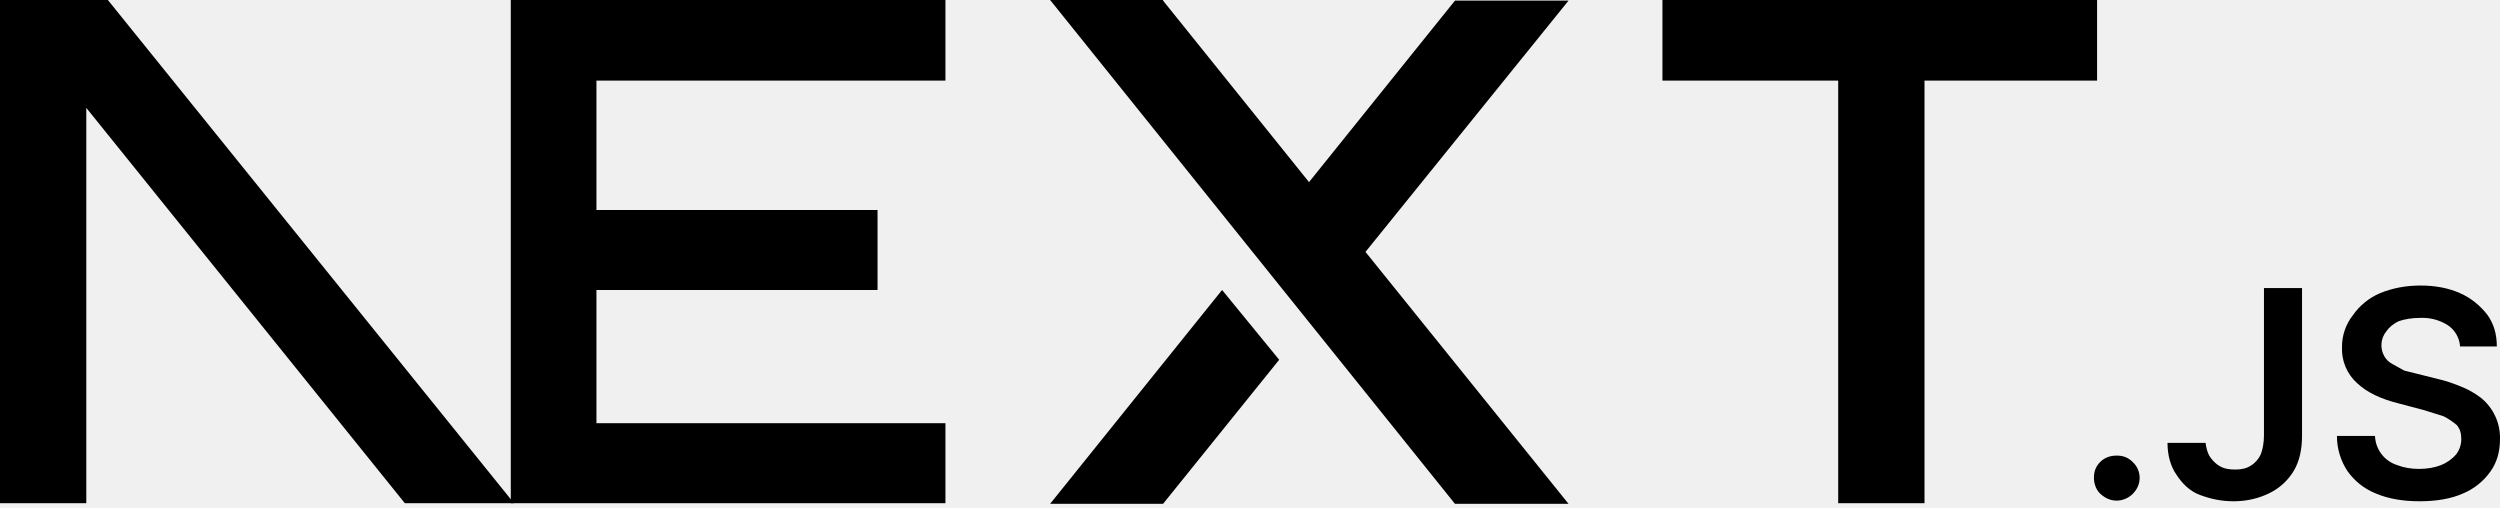
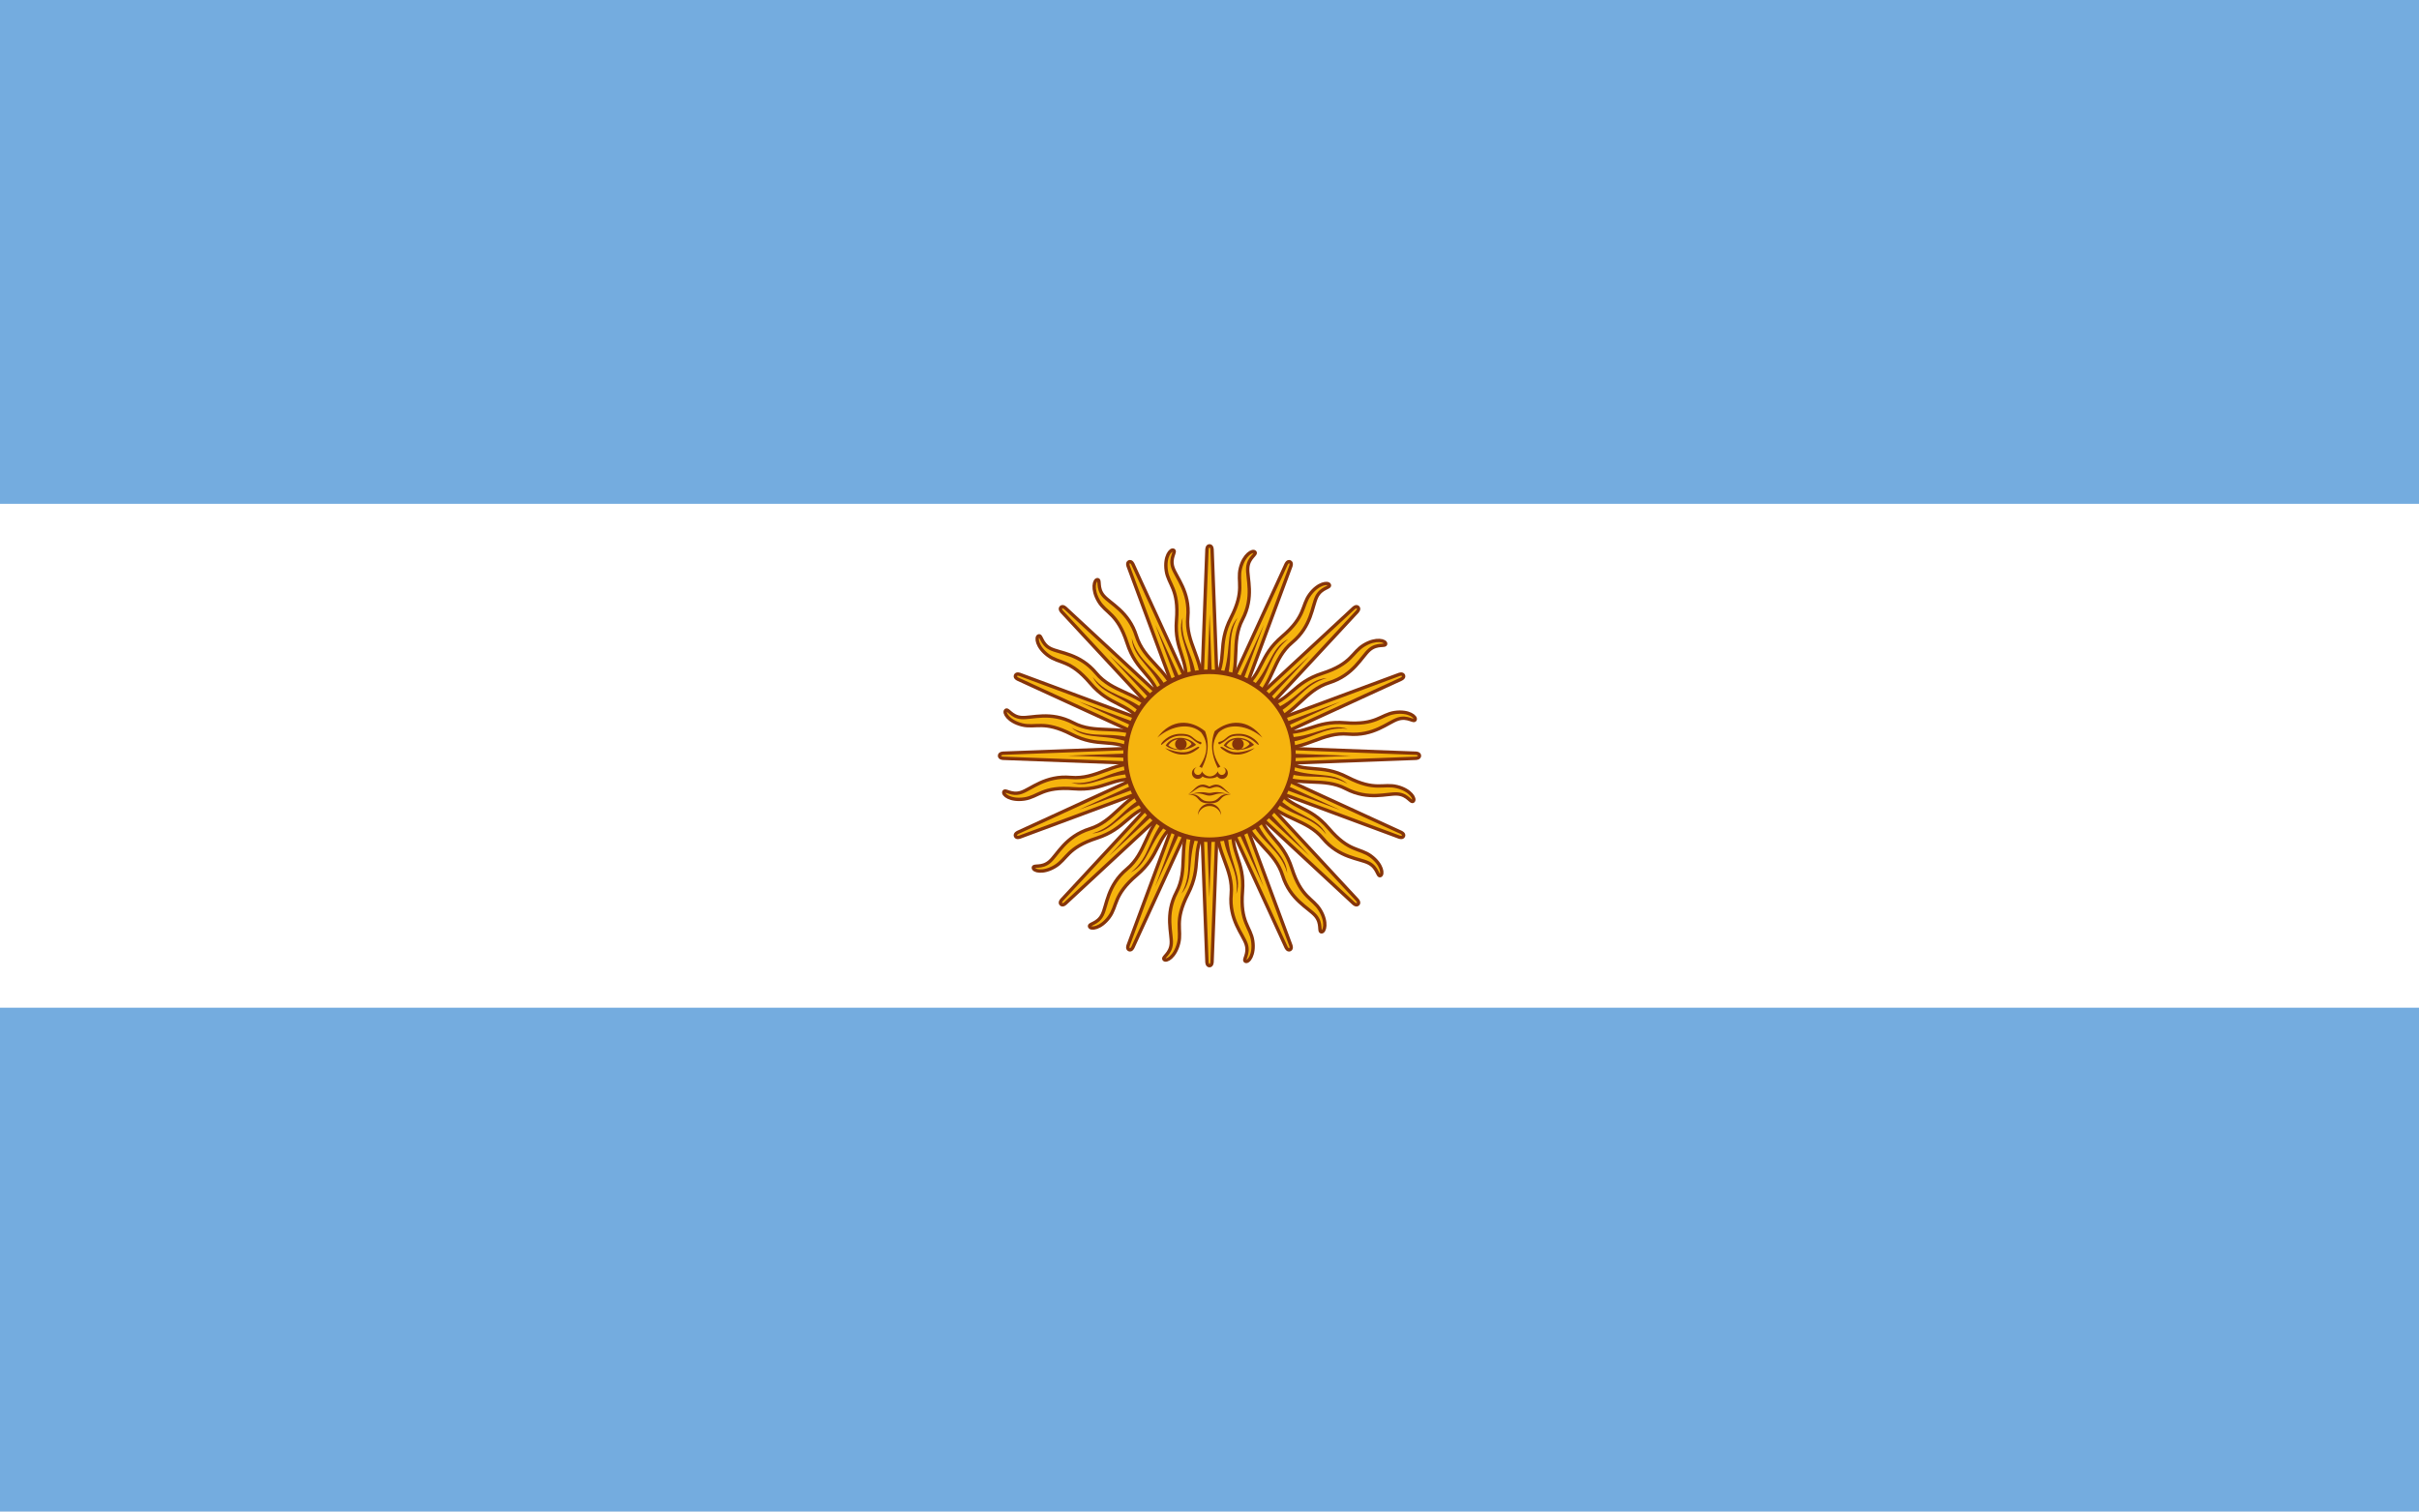
- <svg xmlns="http://www.w3.org/2000/svg" fill="none" viewBox="0 0 394 80">
-   <path fill="#000" d="M262 0h68.5v12.7h-27.2v66.6h-13.6V12.7H262V0ZM149 0v12.7H94v20.4h44.3v12.6H94v21h55v12.6H80.5V0h68.7zm34.3 0h-17.8l63.8 79.4h17.9l-32-39.7 32-39.6h-17.9l-23 28.6-23-28.6zm18.3 56.7-9-11-27.1 33.7h17.8l18.3-22.7z" />
-   <path fill="#000" d="M81 79.3 17 0H0v79.3h13.6V17l50.2 62.3H81Zm252.6-.4c-1 0-1.8-.4-2.5-1s-1.1-1.6-1.1-2.6.3-1.8 1-2.5 1.6-1 2.6-1 1.8.3 2.5 1a3.4 3.4 0 0 1 .6 4.3 3.7 3.7 0 0 1-3 1.8zm23.2-33.5h6v23.3c0 2.1-.4 4-1.3 5.5a9.1 9.1 0 0 1-3.8 3.5c-1.6.8-3.5 1.3-5.7 1.3-2 0-3.7-.4-5.3-1s-2.8-1.8-3.7-3.2c-.9-1.3-1.4-3-1.4-5h6c.1.8.3 1.6.7 2.2s1 1.2 1.6 1.5c.7.4 1.5.5 2.4.5 1 0 1.8-.2 2.4-.6a4 4 0 0 0 1.6-1.8c.3-.8.5-1.8.5-3V45.5zm30.9 9.1a4.4 4.4 0 0 0-2-3.3 7.5 7.5 0 0 0-4.3-1.1c-1.3 0-2.4.2-3.3.5-.9.4-1.6 1-2 1.6a3.5 3.5 0 0 0-.3 4c.3.5.7.9 1.3 1.2l1.8 1 2 .5 3.2.8c1.3.3 2.5.7 3.7 1.2a13 13 0 0 1 3.2 1.8 8.1 8.1 0 0 1 3 6.5c0 2-.5 3.7-1.5 5.1a10 10 0 0 1-4.4 3.5c-1.8.8-4.1 1.2-6.8 1.2-2.6 0-4.9-.4-6.8-1.2-2-.8-3.4-2-4.5-3.5a10 10 0 0 1-1.7-5.6h6a5 5 0 0 0 3.5 4.6c1 .4 2.2.6 3.4.6 1.3 0 2.5-.2 3.5-.6 1-.4 1.8-1 2.4-1.7a4 4 0 0 0 .8-2.4c0-.9-.2-1.6-.7-2.2a11 11 0 0 0-2.1-1.4l-3.2-1-3.8-1c-2.8-.7-5-1.7-6.6-3.2a7.2 7.2 0 0 1-2.4-5.7 8 8 0 0 1 1.7-5 10 10 0 0 1 4.3-3.5c2-.8 4-1.2 6.4-1.2 2.3 0 4.4.4 6.2 1.2 1.8.8 3.2 2 4.3 3.4 1 1.4 1.5 3 1.5 5h-5.8z" />
+ <svg xmlns="http://www.w3.org/2000/svg" xmlns:xlink="http://www.w3.org/1999/xlink" width="800" version="1.0" height="500">
+   <rect width="800" fill="#74acdf" height="500" />
+   <rect y="166.67" width="800" fill="#fff" height="166.67" />
+   <g id="rays">
+     <path id="ray1" stroke-width="1.112" stroke="#85340a" fill="#f6b40e" d="m396.84 251.31l28.454 61.992s0.49 1.185 1.28 0.859c0.79-0.327 0.299-1.512 0.299-1.512l-23.715-63.956m-0.68 24.12c-0.346 9.428 5.453 14.613 4.694 23.032-0.757 8.42 3.867 13.18 4.94 16.454 1.073 3.274-1.16 5.232-0.198 5.698 0.963 0.466 3.07-2.121 2.383-6.776-0.687-4.655-4.22-6.037-3.39-16.32 0.83-10.283-4.206-12.678-2.98-22.058" />
+     <use xlink:href="#ray1" transform="rotate(22.5 400,250)" />
+     <use xlink:href="#ray1" transform="rotate(45 400,250)" />
+     <use xlink:href="#ray1" transform="rotate(67.5 400,250)" />
+     <path id="ray2" fill="#85340a" d="m404.31 274.41c0.453 9.054 5.587 13.063 4.579 21.314 2.213-6.525-3.123-11.583-2.82-21.22m-7.649-23.757l19.487 42.577-16.329-43.887" />
+     <use xlink:href="#ray2" transform="rotate(22.5 400,250)" />
+     <use xlink:href="#ray2" transform="rotate(45 400,250)" />
+     <use xlink:href="#ray2" transform="rotate(67.5 400,250)" />
+   </g>
+   <use xlink:href="#rays" transform="rotate(90 400,250)" />
+   <use xlink:href="#rays" transform="rotate(180 400,250)" />
+   <use xlink:href="#rays" transform="rotate(270 400,250)" />
+   <circle r="27.778" stroke="#85340a" cy="250" cx="400" stroke-width="1.5" fill="#f6b40e" />
+   <path id="loweyecontour" fill="#843511" d="m409.47 244.06c-1.897 0-3.713 0.822-4.781 2.531 2.137 1.923 6.856 2.132 10.062-0.219-1.388-1.495-3.385-2.312-5.281-2.312zm-0.031 0.438c1.846-0.034 3.572 0.814 3.812 1.656-2.137 2.35-5.551 2.146-7.688 0.438 0.935-1.496 2.439-2.068 3.875-2.094z" />
+   <use xlink:href="#uppalpebra" transform="matrix(-1 0 0 1 800.25 0)" />
+   <use xlink:href="#eyebrow_nose" transform="matrix(-1 0 0 1 800.25 0)" />
+   <use xlink:href="#pupil" transform="translate(18.862)" />
+   <use xlink:href="#lowpalpebra" transform="matrix(-1 0 0 1 800.25 0)" />
+   <path d="m395.75 253.84c-0.913 0.167-1.562 0.977-1.562 1.906 0 1.061 0.877 1.906 1.938 1.906 0.627 0 1.202-0.297 1.562-0.812 0.74 0.556 1.765 0.615 2.312 0.625 0.084 0.002 0.193 0 0.25 0 0.548-0.01 1.573-0.069 2.312-0.625 0.36 0.516 0.936 0.812 1.562 0.812 1.06 0 1.938-0.845 1.938-1.906 0-0.929-0.649-1.74-1.562-1.906 0.513 0.181 0.844 0.676 0.844 1.219 0 0.707-0.571 1.281-1.281 1.281-0.68 0-1.241-0.54-1.281-1.219-0.209 0.416-1.034 1.655-2.656 1.719-1.622-0.064-2.448-1.302-2.656-1.719-0.04 0.679-0.601 1.219-1.281 1.219-0.71 0-1.281-0.574-1.281-1.281 0-0.542 0.331-1.038 0.844-1.219z" fill="#85340a" />
+   <path d="m397.84 259.53c-2.138 0-2.983 1.937-4.906 3.219 1.069-0.426 1.91-1.269 3.406-2.125 1.496-0.854 2.772 0.188 3.625 0.188h0.031c0.853 0 2.129-1.042 3.625-0.188 1.497 0.856 2.369 1.699 3.438 2.125-1.923-1.282-2.8-3.219-4.938-3.219-0.427 0-1.272 0.231-2.125 0.656h-0.031c-0.853-0.426-1.698-0.656-2.125-0.656z" fill="#85340a" />
+   <path d="m397.12 262.06c-0.844 0.037-1.96 0.207-3.562 0.688 3.847-0.854 4.696 0.438 6.406 0.438h0.031c1.71 0 2.559-1.292 6.406-0.438-4.274-1.282-5.124-0.438-6.406-0.438h-0.031c-0.801 0-1.437-0.312-2.844-0.25z" fill="#85340a" />
+   <path d="m393.75 262.72c-0.248 0.003-0.519 0.005-0.812 0.031 4.488 0.428 2.331 3 7.031 3h0.031c4.701 0 2.575-2.572 7.062-3-4.701-0.427-3.215 2.344-7.062 2.344h-0.031c-3.607 0-2.496-2.421-6.219-2.375z" fill="#85340a" />
+   <path d="m403.85 269.66c0-2.123-1.723-3.846-3.846-3.846-2.123 0-3.846 1.723-3.846 3.846 0.423-1.781 2.017-3.039 3.846-3.039 1.833 0 3.424 1.259 3.846 3.039v0 0z" fill="#85340a" />
+   <path id="eyebrow_nose" fill="#85340a" d="m382.73 244.02c4.915-4.273 11.11-4.915 14.53-1.709 0.837 1.121 1.373 2.319 1.593 3.57 0.43 2.433-0.33 5.062-2.237 7.756 0.215-0.001 0.643 0.212 0.857 0.427 1.697-3.244 2.297-6.576 1.74-9.745-0.146-0.828-0.373-1.643-0.67-2.436-4.701-3.845-11.11-4.273-15.811 2.138z" />
+   <path id="uppalpebra" fill="#85340a" d="m390.42 242.74c2.777 0 3.419 0.642 4.701 1.71 1.283 1.068 1.923 0.854 2.137 1.068 0.212 0.214 0 0.854-0.427 0.64s-1.283-0.64-2.563-1.709c-1.283-1.07-2.563-1.068-3.846-1.068-3.846 0-5.983 3.205-6.409 2.991-0.427-0.214 2.137-3.632 6.409-3.632z" />
+   <use xlink:href="#loweyecontour" transform="translate(-19.181)" />
+   <circle id="pupil" cy="246.15" cx="390.54" r="1.923" fill="#85340a" />
+   <path id="lowpalpebra" fill="#85340a" d="m385.29 247.44c3.633 2.778 7.265 2.564 9.402 1.282 2.137-1.282 2.137-1.709 1.71-1.709-0.427 0-0.853 0.427-2.563 1.281-1.71 0.856-4.273 0.856-8.546-0.854z" />
</svg>
